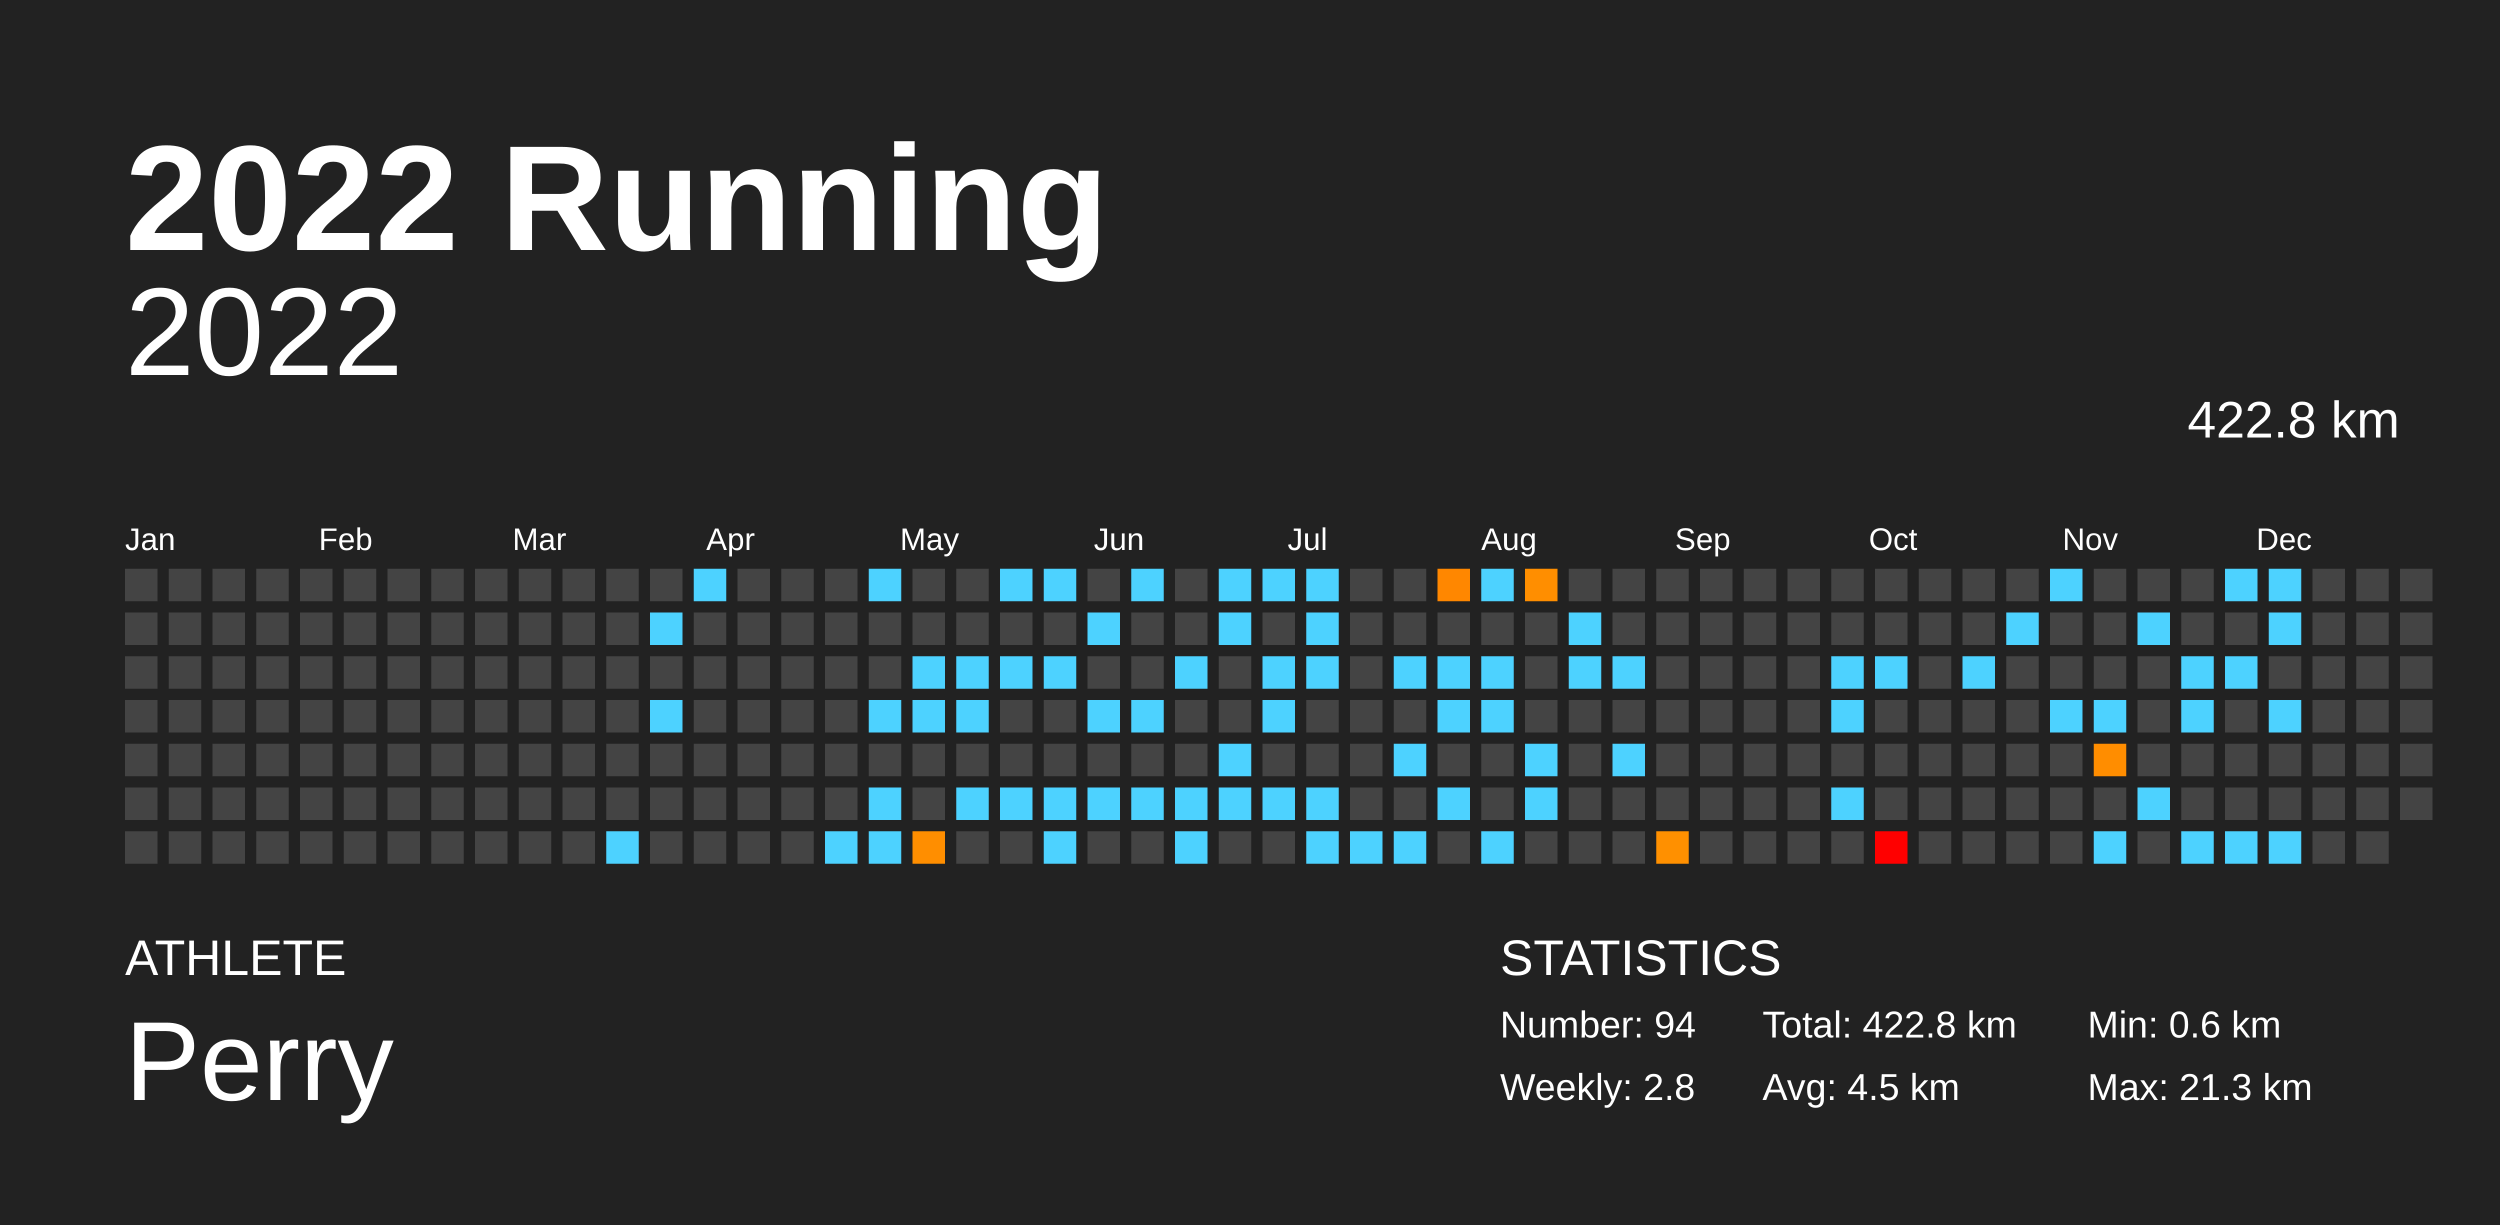
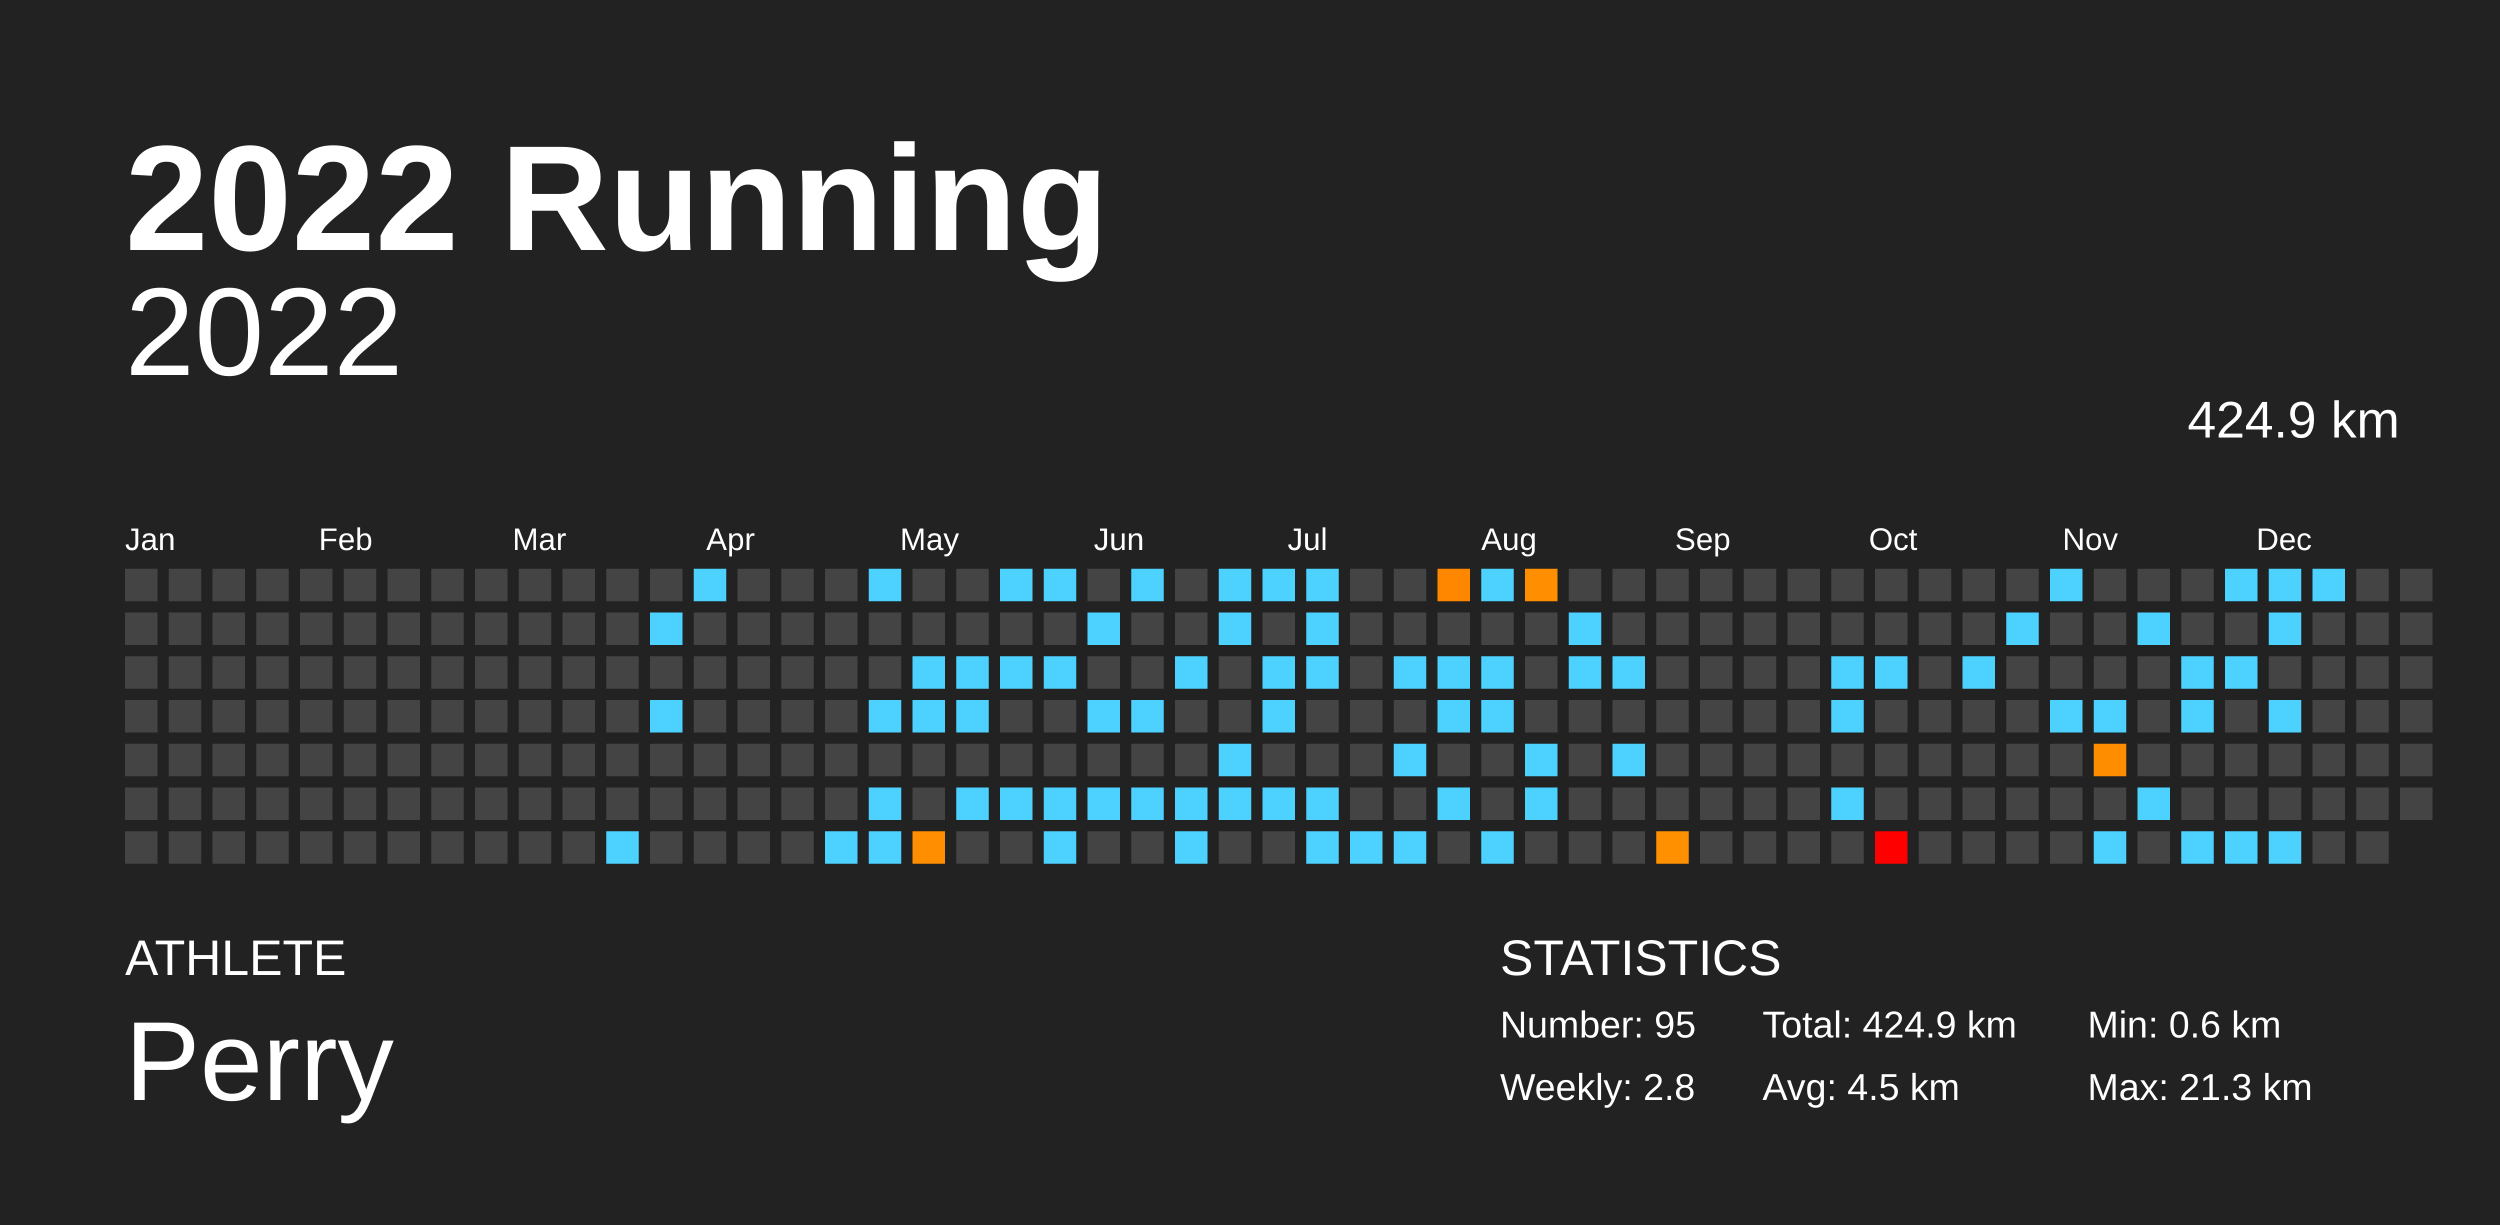
<svg xmlns="http://www.w3.org/2000/svg" baseProfile="full" height="98mm" version="1.1" viewBox="0,0,200,98" width="200mm">
  <defs />
  <rect fill="#222222" height="98" width="200" x="0" y="0" />
  <text fill="#FFFFFF" style="font-size:12px; font-family:Arial; font-weight:bold;" x="10" y="20">2022 Running</text>
  <text fill="#FFFFFF" style="font-size:4px; font-family:Arial" x="10" y="78">ATHLETE</text>
  <text fill="#FFFFFF" style="font-size:9px; font-family:Arial" x="10" y="88">Perry</text>
  <text fill="#FFFFFF" style="font-size:4px; font-family:Arial" x="120" y="78">STATISTICS</text>
-   <text fill="#FFFFFF" style="font-size:3px; font-family:Arial" x="120" y="83">Number: 94</text>
+   <text fill="#FFFFFF" style="font-size:3px; font-family:Arial" x="120" y="83">Number: 95</text>
  <text fill="#FFFFFF" style="font-size:3px; font-family:Arial" x="120" y="88">Weekly: 2.8</text>
-   <text fill="#FFFFFF" style="font-size:3px; font-family:Arial" x="141" y="83">Total: 422.8 km</text>
+   <text fill="#FFFFFF" style="font-size:3px; font-family:Arial" x="141" y="83">Total: 424.9 km</text>
  <text fill="#FFFFFF" style="font-size:3px; font-family:Arial" x="141" y="88">Avg: 4.5 km</text>
  <text fill="#FFFFFF" style="font-size:3px; font-family:Arial" x="167" y="83">Min: 0.6 km</text>
  <text fill="#FFFFFF" style="font-size:3px; font-family:Arial" x="167" y="88">Max: 21.3 km</text>
  <text alignment-baseline="hanging" fill="#FFFFFF" style="font-size:10.0px; font-family:Arial;" x="10" y="30">2022</text>
-   <text alignment-baseline="hanging" fill="#FFFFFF" style="font-size:4.125px; font-family:Arial;" x="175" y="35">422.8 km</text>
+   <text alignment-baseline="hanging" fill="#FFFFFF" style="font-size:4.125px; font-family:Arial;" x="175" y="35">424.9 km</text>
  <text fill="#FFFFFF" style="font-size:2.5px; font-family:Arial" x="10.0" y="44">Jan</text>
  <text fill="#FFFFFF" style="font-size:2.5px; font-family:Arial" x="25.5" y="44">Feb</text>
  <text fill="#FFFFFF" style="font-size:2.5px; font-family:Arial" x="41.0" y="44">Mar</text>
  <text fill="#FFFFFF" style="font-size:2.5px; font-family:Arial" x="56.5" y="44">Apr</text>
  <text fill="#FFFFFF" style="font-size:2.5px; font-family:Arial" x="72.0" y="44">May</text>
  <text fill="#FFFFFF" style="font-size:2.5px; font-family:Arial" x="87.5" y="44">Jun</text>
  <text fill="#FFFFFF" style="font-size:2.5px; font-family:Arial" x="103.0" y="44">Jul</text>
  <text fill="#FFFFFF" style="font-size:2.5px; font-family:Arial" x="118.5" y="44">Aug</text>
  <text fill="#FFFFFF" style="font-size:2.5px; font-family:Arial" x="134.0" y="44">Sep</text>
  <text fill="#FFFFFF" style="font-size:2.5px; font-family:Arial" x="149.5" y="44">Oct</text>
  <text fill="#FFFFFF" style="font-size:2.5px; font-family:Arial" x="165.0" y="44">Nov</text>
  <text fill="#FFFFFF" style="font-size:2.5px; font-family:Arial" x="180.5" y="44">Dec</text>
  <rect fill="#444444" height="2.6" width="2.6" x="10.0" y="45.5" />
  <rect fill="#444444" height="2.6" width="2.6" x="10.0" y="49.0" />
  <rect fill="#444444" height="2.6" width="2.6" x="10.0" y="52.5" />
  <rect fill="#444444" height="2.6" width="2.6" x="10.0" y="56.0" />
  <rect fill="#444444" height="2.6" width="2.6" x="10.0" y="59.5" />
  <rect fill="#444444" height="2.6" width="2.6" x="10.0" y="63.0" />
  <rect fill="#444444" height="2.6" width="2.6" x="10.0" y="66.5" />
  <rect fill="#444444" height="2.6" width="2.6" x="13.5" y="45.5" />
  <rect fill="#444444" height="2.6" width="2.6" x="13.5" y="49.0" />
  <rect fill="#444444" height="2.6" width="2.6" x="13.5" y="52.5" />
  <rect fill="#444444" height="2.6" width="2.6" x="13.5" y="56.0" />
  <rect fill="#444444" height="2.6" width="2.6" x="13.5" y="59.5" />
  <rect fill="#444444" height="2.6" width="2.6" x="13.5" y="63.0" />
  <rect fill="#444444" height="2.6" width="2.6" x="13.5" y="66.5" />
  <rect fill="#444444" height="2.6" width="2.6" x="17.0" y="45.5" />
  <rect fill="#444444" height="2.6" width="2.6" x="17.0" y="49.0" />
  <rect fill="#444444" height="2.6" width="2.6" x="17.0" y="52.5" />
  <rect fill="#444444" height="2.6" width="2.6" x="17.0" y="56.0" />
  <rect fill="#444444" height="2.6" width="2.6" x="17.0" y="59.5" />
  <rect fill="#444444" height="2.6" width="2.6" x="17.0" y="63.0" />
  <rect fill="#444444" height="2.6" width="2.6" x="17.0" y="66.5" />
  <rect fill="#444444" height="2.6" width="2.6" x="20.5" y="45.5" />
  <rect fill="#444444" height="2.6" width="2.6" x="20.5" y="49.0" />
  <rect fill="#444444" height="2.6" width="2.6" x="20.5" y="52.5" />
  <rect fill="#444444" height="2.6" width="2.6" x="20.5" y="56.0" />
  <rect fill="#444444" height="2.6" width="2.6" x="20.5" y="59.5" />
  <rect fill="#444444" height="2.6" width="2.6" x="20.5" y="63.0" />
  <rect fill="#444444" height="2.6" width="2.6" x="20.5" y="66.5" />
  <rect fill="#444444" height="2.6" width="2.6" x="24.0" y="45.5" />
  <rect fill="#444444" height="2.6" width="2.6" x="24.0" y="49.0" />
  <rect fill="#444444" height="2.6" width="2.6" x="24.0" y="52.5" />
  <rect fill="#444444" height="2.6" width="2.6" x="24.0" y="56.0" />
  <rect fill="#444444" height="2.6" width="2.6" x="24.0" y="59.5" />
  <rect fill="#444444" height="2.6" width="2.6" x="24.0" y="63.0" />
  <rect fill="#444444" height="2.6" width="2.6" x="24.0" y="66.5" />
  <rect fill="#444444" height="2.6" width="2.6" x="27.5" y="45.5" />
  <rect fill="#444444" height="2.6" width="2.6" x="27.5" y="49.0" />
  <rect fill="#444444" height="2.6" width="2.6" x="27.5" y="52.5" />
  <rect fill="#444444" height="2.6" width="2.6" x="27.5" y="56.0" />
  <rect fill="#444444" height="2.6" width="2.6" x="27.5" y="59.5" />
  <rect fill="#444444" height="2.6" width="2.6" x="27.5" y="63.0" />
  <rect fill="#444444" height="2.6" width="2.6" x="27.5" y="66.5" />
  <rect fill="#444444" height="2.6" width="2.6" x="31.0" y="45.5" />
  <rect fill="#444444" height="2.6" width="2.6" x="31.0" y="49.0" />
  <rect fill="#444444" height="2.6" width="2.6" x="31.0" y="52.5" />
  <rect fill="#444444" height="2.6" width="2.6" x="31.0" y="56.0" />
  <rect fill="#444444" height="2.6" width="2.6" x="31.0" y="59.5" />
  <rect fill="#444444" height="2.6" width="2.6" x="31.0" y="63.0" />
  <rect fill="#444444" height="2.6" width="2.6" x="31.0" y="66.5" />
  <rect fill="#444444" height="2.6" width="2.6" x="34.5" y="45.5" />
  <rect fill="#444444" height="2.6" width="2.6" x="34.5" y="49.0" />
  <rect fill="#444444" height="2.6" width="2.6" x="34.5" y="52.5" />
  <rect fill="#444444" height="2.6" width="2.6" x="34.5" y="56.0" />
  <rect fill="#444444" height="2.6" width="2.6" x="34.5" y="59.5" />
  <rect fill="#444444" height="2.6" width="2.6" x="34.5" y="63.0" />
  <rect fill="#444444" height="2.6" width="2.6" x="34.5" y="66.5" />
  <rect fill="#444444" height="2.6" width="2.6" x="38.0" y="45.5" />
  <rect fill="#444444" height="2.6" width="2.6" x="38.0" y="49.0" />
  <rect fill="#444444" height="2.6" width="2.6" x="38.0" y="52.5" />
  <rect fill="#444444" height="2.6" width="2.6" x="38.0" y="56.0" />
  <rect fill="#444444" height="2.6" width="2.6" x="38.0" y="59.5" />
  <rect fill="#444444" height="2.6" width="2.6" x="38.0" y="63.0" />
  <rect fill="#444444" height="2.6" width="2.6" x="38.0" y="66.5" />
  <rect fill="#444444" height="2.6" width="2.6" x="41.5" y="45.5" />
  <rect fill="#444444" height="2.6" width="2.6" x="41.5" y="49.0" />
  <rect fill="#444444" height="2.6" width="2.6" x="41.5" y="52.5" />
  <rect fill="#444444" height="2.6" width="2.6" x="41.5" y="56.0" />
  <rect fill="#444444" height="2.6" width="2.6" x="41.5" y="59.5" />
  <rect fill="#444444" height="2.6" width="2.6" x="41.5" y="63.0" />
  <rect fill="#444444" height="2.6" width="2.6" x="41.5" y="66.5" />
  <rect fill="#444444" height="2.6" width="2.6" x="45.0" y="45.5" />
  <rect fill="#444444" height="2.6" width="2.6" x="45.0" y="49.0" />
  <rect fill="#444444" height="2.6" width="2.6" x="45.0" y="52.5" />
  <rect fill="#444444" height="2.6" width="2.6" x="45.0" y="56.0" />
  <rect fill="#444444" height="2.6" width="2.6" x="45.0" y="59.5" />
  <rect fill="#444444" height="2.6" width="2.6" x="45.0" y="63.0" />
  <rect fill="#444444" height="2.6" width="2.6" x="45.0" y="66.5" />
  <rect fill="#444444" height="2.6" width="2.6" x="48.5" y="45.5" />
  <rect fill="#444444" height="2.6" width="2.6" x="48.5" y="49.0" />
  <rect fill="#444444" height="2.6" width="2.6" x="48.5" y="52.5" />
  <rect fill="#444444" height="2.6" width="2.6" x="48.5" y="56.0" />
  <rect fill="#444444" height="2.6" width="2.6" x="48.5" y="59.5" />
  <rect fill="#444444" height="2.6" width="2.6" x="48.5" y="63.0" />
  <rect fill="#4dd2ff" height="2.6" width="2.6" x="48.5" y="66.5" />
  <rect fill="#444444" height="2.6" width="2.6" x="52.0" y="45.5" />
  <rect fill="#4dd2ff" height="2.6" width="2.6" x="52.0" y="49.0" />
  <rect fill="#444444" height="2.6" width="2.6" x="52.0" y="52.5" />
  <rect fill="#4dd2ff" height="2.6" width="2.6" x="52.0" y="56.0" />
  <rect fill="#444444" height="2.6" width="2.6" x="52.0" y="59.5" />
  <rect fill="#444444" height="2.6" width="2.6" x="52.0" y="63.0" />
  <rect fill="#444444" height="2.6" width="2.6" x="52.0" y="66.5" />
  <rect fill="#4dd2ff" height="2.6" width="2.6" x="55.5" y="45.5" />
  <rect fill="#444444" height="2.6" width="2.6" x="55.5" y="49.0" />
  <rect fill="#444444" height="2.6" width="2.6" x="55.5" y="52.5" />
  <rect fill="#444444" height="2.6" width="2.6" x="55.5" y="56.0" />
  <rect fill="#444444" height="2.6" width="2.6" x="55.5" y="59.5" />
  <rect fill="#444444" height="2.6" width="2.6" x="55.5" y="63.0" />
  <rect fill="#444444" height="2.6" width="2.6" x="55.5" y="66.5" />
  <rect fill="#444444" height="2.6" width="2.6" x="59.0" y="45.5" />
  <rect fill="#444444" height="2.6" width="2.6" x="59.0" y="49.0" />
  <rect fill="#444444" height="2.6" width="2.6" x="59.0" y="52.5" />
  <rect fill="#444444" height="2.6" width="2.6" x="59.0" y="56.0" />
  <rect fill="#444444" height="2.6" width="2.6" x="59.0" y="59.5" />
  <rect fill="#444444" height="2.6" width="2.6" x="59.0" y="63.0" />
  <rect fill="#444444" height="2.6" width="2.6" x="59.0" y="66.5" />
  <rect fill="#444444" height="2.6" width="2.6" x="62.5" y="45.5" />
  <rect fill="#444444" height="2.6" width="2.6" x="62.5" y="49.0" />
  <rect fill="#444444" height="2.6" width="2.6" x="62.5" y="52.5" />
  <rect fill="#444444" height="2.6" width="2.6" x="62.5" y="56.0" />
  <rect fill="#444444" height="2.6" width="2.6" x="62.5" y="59.5" />
  <rect fill="#444444" height="2.6" width="2.6" x="62.5" y="63.0" />
  <rect fill="#444444" height="2.6" width="2.6" x="62.5" y="66.5" />
  <rect fill="#444444" height="2.6" width="2.6" x="66.0" y="45.5" />
  <rect fill="#444444" height="2.6" width="2.6" x="66.0" y="49.0" />
  <rect fill="#444444" height="2.6" width="2.6" x="66.0" y="52.5" />
  <rect fill="#444444" height="2.6" width="2.6" x="66.0" y="56.0" />
  <rect fill="#444444" height="2.6" width="2.6" x="66.0" y="59.5" />
  <rect fill="#444444" height="2.6" width="2.6" x="66.0" y="63.0" />
  <rect fill="#4dd2ff" height="2.6" width="2.6" x="66.0" y="66.5" />
  <rect fill="#4dd2ff" height="2.6" width="2.6" x="69.5" y="45.5" />
  <rect fill="#444444" height="2.6" width="2.6" x="69.5" y="49.0" />
  <rect fill="#444444" height="2.6" width="2.6" x="69.5" y="52.5" />
  <rect fill="#4dd2ff" height="2.6" width="2.6" x="69.5" y="56.0" />
  <rect fill="#444444" height="2.6" width="2.6" x="69.5" y="59.5" />
  <rect fill="#4dd2ff" height="2.6" width="2.6" x="69.5" y="63.0" />
  <rect fill="#4dd2ff" height="2.6" width="2.6" x="69.5" y="66.5" />
  <rect fill="#444444" height="2.6" width="2.6" x="73.0" y="45.5" />
  <rect fill="#444444" height="2.6" width="2.6" x="73.0" y="49.0" />
  <rect fill="#4dd2ff" height="2.6" width="2.6" x="73.0" y="52.5" />
  <rect fill="#4dd2ff" height="2.6" width="2.6" x="73.0" y="56.0" />
  <rect fill="#444444" height="2.6" width="2.6" x="73.0" y="59.5" />
  <rect fill="#444444" height="2.6" width="2.6" x="73.0" y="63.0" />
  <rect fill="#ff8e00" height="2.6" width="2.6" x="73.0" y="66.5" />
  <rect fill="#444444" height="2.6" width="2.6" x="76.5" y="45.5" />
  <rect fill="#444444" height="2.6" width="2.6" x="76.5" y="49.0" />
  <rect fill="#4dd2ff" height="2.6" width="2.6" x="76.5" y="52.5" />
  <rect fill="#4dd2ff" height="2.6" width="2.6" x="76.5" y="56.0" />
  <rect fill="#444444" height="2.6" width="2.6" x="76.5" y="59.5" />
  <rect fill="#4dd2ff" height="2.6" width="2.6" x="76.5" y="63.0" />
  <rect fill="#444444" height="2.6" width="2.6" x="76.5" y="66.5" />
  <rect fill="#4dd2ff" height="2.6" width="2.6" x="80.0" y="45.5" />
  <rect fill="#444444" height="2.6" width="2.6" x="80.0" y="49.0" />
  <rect fill="#4dd2ff" height="2.6" width="2.6" x="80.0" y="52.5" />
  <rect fill="#444444" height="2.6" width="2.6" x="80.0" y="56.0" />
  <rect fill="#444444" height="2.6" width="2.6" x="80.0" y="59.5" />
  <rect fill="#4dd2ff" height="2.6" width="2.6" x="80.0" y="63.0" />
  <rect fill="#444444" height="2.6" width="2.6" x="80.0" y="66.5" />
  <rect fill="#4dd2ff" height="2.6" width="2.6" x="83.5" y="45.5" />
  <rect fill="#444444" height="2.6" width="2.6" x="83.5" y="49.0" />
  <rect fill="#4dd2ff" height="2.6" width="2.6" x="83.5" y="52.5" />
  <rect fill="#444444" height="2.6" width="2.6" x="83.5" y="56.0" />
  <rect fill="#444444" height="2.6" width="2.6" x="83.5" y="59.5" />
  <rect fill="#4dd2ff" height="2.6" width="2.6" x="83.5" y="63.0" />
  <rect fill="#4dd2ff" height="2.6" width="2.6" x="83.5" y="66.5" />
  <rect fill="#444444" height="2.6" width="2.6" x="87.0" y="45.5" />
  <rect fill="#4dd2ff" height="2.6" width="2.6" x="87.0" y="49.0" />
  <rect fill="#444444" height="2.6" width="2.6" x="87.0" y="52.5" />
  <rect fill="#4dd2ff" height="2.6" width="2.6" x="87.0" y="56.0" />
  <rect fill="#444444" height="2.6" width="2.6" x="87.0" y="59.5" />
  <rect fill="#4dd2ff" height="2.6" width="2.6" x="87.0" y="63.0" />
  <rect fill="#444444" height="2.6" width="2.6" x="87.0" y="66.5" />
  <rect fill="#4dd2ff" height="2.6" width="2.6" x="90.5" y="45.5" />
  <rect fill="#444444" height="2.6" width="2.6" x="90.5" y="49.0" />
  <rect fill="#444444" height="2.6" width="2.6" x="90.5" y="52.5" />
  <rect fill="#4dd2ff" height="2.6" width="2.6" x="90.5" y="56.0" />
  <rect fill="#444444" height="2.6" width="2.6" x="90.5" y="59.5" />
  <rect fill="#4dd2ff" height="2.6" width="2.6" x="90.5" y="63.0" />
  <rect fill="#444444" height="2.6" width="2.6" x="90.5" y="66.5" />
  <rect fill="#444444" height="2.6" width="2.6" x="94.0" y="45.5" />
  <rect fill="#444444" height="2.6" width="2.6" x="94.0" y="49.0" />
  <rect fill="#4dd2ff" height="2.6" width="2.6" x="94.0" y="52.5" />
  <rect fill="#444444" height="2.6" width="2.6" x="94.0" y="56.0" />
  <rect fill="#444444" height="2.6" width="2.6" x="94.0" y="59.5" />
  <rect fill="#4dd2ff" height="2.6" width="2.6" x="94.0" y="63.0" />
  <rect fill="#4dd2ff" height="2.6" width="2.6" x="94.0" y="66.5" />
  <rect fill="#4dd2ff" height="2.6" width="2.6" x="97.5" y="45.5" />
  <rect fill="#4dd2ff" height="2.6" width="2.6" x="97.5" y="49.0" />
  <rect fill="#444444" height="2.6" width="2.6" x="97.5" y="52.5" />
  <rect fill="#444444" height="2.6" width="2.6" x="97.5" y="56.0" />
  <rect fill="#4dd2ff" height="2.6" width="2.6" x="97.5" y="59.5" />
  <rect fill="#4dd2ff" height="2.6" width="2.6" x="97.5" y="63.0" />
  <rect fill="#444444" height="2.6" width="2.6" x="97.5" y="66.5" />
  <rect fill="#4dd2ff" height="2.6" width="2.6" x="101.0" y="45.5" />
  <rect fill="#444444" height="2.6" width="2.6" x="101.0" y="49.0" />
  <rect fill="#4dd2ff" height="2.6" width="2.6" x="101.0" y="52.5" />
  <rect fill="#4dd2ff" height="2.6" width="2.6" x="101.0" y="56.0" />
  <rect fill="#444444" height="2.6" width="2.6" x="101.0" y="59.5" />
  <rect fill="#4dd2ff" height="2.6" width="2.6" x="101.0" y="63.0" />
  <rect fill="#444444" height="2.6" width="2.6" x="101.0" y="66.5" />
  <rect fill="#4dd2ff" height="2.6" width="2.6" x="104.5" y="45.5" />
  <rect fill="#4dd2ff" height="2.6" width="2.6" x="104.5" y="49.0" />
  <rect fill="#4dd2ff" height="2.6" width="2.6" x="104.5" y="52.5" />
  <rect fill="#444444" height="2.6" width="2.6" x="104.5" y="56.0" />
  <rect fill="#444444" height="2.6" width="2.6" x="104.5" y="59.5" />
  <rect fill="#4dd2ff" height="2.6" width="2.6" x="104.5" y="63.0" />
  <rect fill="#4dd2ff" height="2.6" width="2.6" x="104.5" y="66.5" />
  <rect fill="#444444" height="2.6" width="2.6" x="108.0" y="45.5" />
  <rect fill="#444444" height="2.6" width="2.6" x="108.0" y="49.0" />
  <rect fill="#444444" height="2.6" width="2.6" x="108.0" y="52.5" />
  <rect fill="#444444" height="2.6" width="2.6" x="108.0" y="56.0" />
  <rect fill="#444444" height="2.6" width="2.6" x="108.0" y="59.5" />
  <rect fill="#444444" height="2.6" width="2.6" x="108.0" y="63.0" />
  <rect fill="#4dd2ff" height="2.6" width="2.6" x="108.0" y="66.5" />
  <rect fill="#444444" height="2.6" width="2.6" x="111.5" y="45.5" />
  <rect fill="#444444" height="2.6" width="2.6" x="111.5" y="49.0" />
  <rect fill="#4dd2ff" height="2.6" width="2.6" x="111.5" y="52.5" />
  <rect fill="#444444" height="2.6" width="2.6" x="111.5" y="56.0" />
  <rect fill="#4dd2ff" height="2.6" width="2.6" x="111.5" y="59.5" />
  <rect fill="#444444" height="2.6" width="2.6" x="111.5" y="63.0" />
  <rect fill="#4dd2ff" height="2.6" width="2.6" x="111.5" y="66.5" />
  <rect fill="#ff8700" height="2.6" width="2.6" x="115.0" y="45.5" />
  <rect fill="#444444" height="2.6" width="2.6" x="115.0" y="49.0" />
  <rect fill="#4dd2ff" height="2.6" width="2.6" x="115.0" y="52.5" />
  <rect fill="#4dd2ff" height="2.6" width="2.6" x="115.0" y="56.0" />
  <rect fill="#444444" height="2.6" width="2.6" x="115.0" y="59.5" />
  <rect fill="#4dd2ff" height="2.6" width="2.6" x="115.0" y="63.0" />
  <rect fill="#444444" height="2.6" width="2.6" x="115.0" y="66.5" />
  <rect fill="#4dd2ff" height="2.6" width="2.6" x="118.5" y="45.5" />
  <rect fill="#444444" height="2.6" width="2.6" x="118.5" y="49.0" />
  <rect fill="#4dd2ff" height="2.6" width="2.6" x="118.5" y="52.5" />
  <rect fill="#4dd2ff" height="2.6" width="2.6" x="118.5" y="56.0" />
  <rect fill="#444444" height="2.6" width="2.6" x="118.5" y="59.5" />
  <rect fill="#444444" height="2.6" width="2.6" x="118.5" y="63.0" />
  <rect fill="#4dd2ff" height="2.6" width="2.6" x="118.5" y="66.5" />
  <rect fill="#ff8e00" height="2.6" width="2.6" x="122.0" y="45.5" />
  <rect fill="#444444" height="2.6" width="2.6" x="122.0" y="49.0" />
  <rect fill="#444444" height="2.6" width="2.6" x="122.0" y="52.5" />
  <rect fill="#444444" height="2.6" width="2.6" x="122.0" y="56.0" />
  <rect fill="#4dd2ff" height="2.6" width="2.6" x="122.0" y="59.5" />
  <rect fill="#4dd2ff" height="2.6" width="2.6" x="122.0" y="63.0" />
  <rect fill="#444444" height="2.6" width="2.6" x="122.0" y="66.5" />
  <rect fill="#444444" height="2.6" width="2.6" x="125.5" y="45.5" />
  <rect fill="#4dd2ff" height="2.6" width="2.6" x="125.5" y="49.0" />
  <rect fill="#4dd2ff" height="2.6" width="2.6" x="125.5" y="52.5" />
  <rect fill="#444444" height="2.6" width="2.6" x="125.5" y="56.0" />
  <rect fill="#444444" height="2.6" width="2.6" x="125.5" y="59.5" />
  <rect fill="#444444" height="2.6" width="2.6" x="125.5" y="63.0" />
  <rect fill="#444444" height="2.6" width="2.6" x="125.5" y="66.5" />
  <rect fill="#444444" height="2.6" width="2.6" x="129.0" y="45.5" />
  <rect fill="#444444" height="2.6" width="2.6" x="129.0" y="49.0" />
  <rect fill="#4dd2ff" height="2.6" width="2.6" x="129.0" y="52.5" />
  <rect fill="#444444" height="2.6" width="2.6" x="129.0" y="56.0" />
  <rect fill="#4dd2ff" height="2.6" width="2.6" x="129.0" y="59.5" />
  <rect fill="#444444" height="2.6" width="2.6" x="129.0" y="63.0" />
  <rect fill="#444444" height="2.6" width="2.6" x="129.0" y="66.5" />
  <rect fill="#444444" height="2.6" width="2.6" x="132.5" y="45.5" />
  <rect fill="#444444" height="2.6" width="2.6" x="132.5" y="49.0" />
  <rect fill="#444444" height="2.6" width="2.6" x="132.5" y="52.5" />
  <rect fill="#444444" height="2.6" width="2.6" x="132.5" y="56.0" />
  <rect fill="#444444" height="2.6" width="2.6" x="132.5" y="59.5" />
  <rect fill="#444444" height="2.6" width="2.6" x="132.5" y="63.0" />
  <rect fill="#ff9000" height="2.6" width="2.6" x="132.5" y="66.5" />
  <rect fill="#444444" height="2.6" width="2.6" x="136.0" y="45.5" />
  <rect fill="#444444" height="2.6" width="2.6" x="136.0" y="49.0" />
  <rect fill="#444444" height="2.6" width="2.6" x="136.0" y="52.5" />
  <rect fill="#444444" height="2.6" width="2.6" x="136.0" y="56.0" />
  <rect fill="#444444" height="2.6" width="2.6" x="136.0" y="59.5" />
  <rect fill="#444444" height="2.6" width="2.6" x="136.0" y="63.0" />
  <rect fill="#444444" height="2.6" width="2.6" x="136.0" y="66.5" />
  <rect fill="#444444" height="2.6" width="2.6" x="139.5" y="45.5" />
  <rect fill="#444444" height="2.6" width="2.6" x="139.5" y="49.0" />
  <rect fill="#444444" height="2.6" width="2.6" x="139.5" y="52.5" />
  <rect fill="#444444" height="2.6" width="2.6" x="139.5" y="56.0" />
  <rect fill="#444444" height="2.6" width="2.6" x="139.5" y="59.5" />
  <rect fill="#444444" height="2.6" width="2.6" x="139.5" y="63.0" />
  <rect fill="#444444" height="2.6" width="2.6" x="139.5" y="66.5" />
  <rect fill="#444444" height="2.6" width="2.6" x="143.0" y="45.5" />
  <rect fill="#444444" height="2.6" width="2.6" x="143.0" y="49.0" />
  <rect fill="#444444" height="2.6" width="2.6" x="143.0" y="52.5" />
  <rect fill="#444444" height="2.6" width="2.6" x="143.0" y="56.0" />
  <rect fill="#444444" height="2.6" width="2.6" x="143.0" y="59.5" />
  <rect fill="#444444" height="2.6" width="2.6" x="143.0" y="63.0" />
  <rect fill="#444444" height="2.6" width="2.6" x="143.0" y="66.5" />
  <rect fill="#444444" height="2.6" width="2.6" x="146.5" y="45.5" />
  <rect fill="#444444" height="2.6" width="2.6" x="146.5" y="49.0" />
  <rect fill="#4dd2ff" height="2.6" width="2.6" x="146.5" y="52.5" />
  <rect fill="#4dd2ff" height="2.6" width="2.6" x="146.5" y="56.0" />
  <rect fill="#444444" height="2.6" width="2.6" x="146.5" y="59.5" />
  <rect fill="#4dd2ff" height="2.6" width="2.6" x="146.5" y="63.0" />
  <rect fill="#444444" height="2.6" width="2.6" x="146.5" y="66.5" />
  <rect fill="#444444" height="2.6" width="2.6" x="150.0" y="45.5" />
  <rect fill="#444444" height="2.6" width="2.6" x="150.0" y="49.0" />
  <rect fill="#4dd2ff" height="2.6" width="2.6" x="150.0" y="52.5" />
  <rect fill="#444444" height="2.6" width="2.6" x="150.0" y="56.0" />
  <rect fill="#444444" height="2.6" width="2.6" x="150.0" y="59.5" />
  <rect fill="#444444" height="2.6" width="2.6" x="150.0" y="63.0" />
  <rect fill="red" height="2.6" width="2.6" x="150.0" y="66.5" />
  <rect fill="#444444" height="2.6" width="2.6" x="153.5" y="45.5" />
  <rect fill="#444444" height="2.6" width="2.6" x="153.5" y="49.0" />
  <rect fill="#444444" height="2.6" width="2.6" x="153.5" y="52.5" />
  <rect fill="#444444" height="2.6" width="2.6" x="153.5" y="56.0" />
  <rect fill="#444444" height="2.6" width="2.6" x="153.5" y="59.5" />
  <rect fill="#444444" height="2.6" width="2.6" x="153.5" y="63.0" />
  <rect fill="#444444" height="2.6" width="2.6" x="153.5" y="66.5" />
  <rect fill="#444444" height="2.6" width="2.6" x="157.0" y="45.5" />
  <rect fill="#444444" height="2.6" width="2.6" x="157.0" y="49.0" />
  <rect fill="#4dd2ff" height="2.6" width="2.6" x="157.0" y="52.5" />
  <rect fill="#444444" height="2.6" width="2.6" x="157.0" y="56.0" />
  <rect fill="#444444" height="2.6" width="2.6" x="157.0" y="59.5" />
  <rect fill="#444444" height="2.6" width="2.6" x="157.0" y="63.0" />
  <rect fill="#444444" height="2.6" width="2.6" x="157.0" y="66.5" />
  <rect fill="#444444" height="2.6" width="2.6" x="160.5" y="45.5" />
  <rect fill="#4dd2ff" height="2.6" width="2.6" x="160.5" y="49.0" />
  <rect fill="#444444" height="2.6" width="2.6" x="160.5" y="52.5" />
  <rect fill="#444444" height="2.6" width="2.6" x="160.5" y="56.0" />
  <rect fill="#444444" height="2.6" width="2.6" x="160.5" y="59.5" />
  <rect fill="#444444" height="2.6" width="2.6" x="160.5" y="63.0" />
  <rect fill="#444444" height="2.6" width="2.6" x="160.5" y="66.5" />
  <rect fill="#4dd2ff" height="2.6" width="2.6" x="164.0" y="45.5" />
  <rect fill="#444444" height="2.6" width="2.6" x="164.0" y="49.0" />
  <rect fill="#444444" height="2.6" width="2.6" x="164.0" y="52.5" />
  <rect fill="#4dd2ff" height="2.6" width="2.6" x="164.0" y="56.0" />
  <rect fill="#444444" height="2.6" width="2.6" x="164.0" y="59.5" />
  <rect fill="#444444" height="2.6" width="2.6" x="164.0" y="63.0" />
  <rect fill="#444444" height="2.6" width="2.6" x="164.0" y="66.5" />
  <rect fill="#444444" height="2.6" width="2.6" x="167.5" y="45.5" />
  <rect fill="#444444" height="2.6" width="2.6" x="167.5" y="49.0" />
  <rect fill="#444444" height="2.6" width="2.6" x="167.5" y="52.5" />
  <rect fill="#4dd2ff" height="2.6" width="2.6" x="167.5" y="56.0" />
  <rect fill="#ff8d00" height="2.6" width="2.6" x="167.5" y="59.5" />
  <rect fill="#444444" height="2.6" width="2.6" x="167.5" y="63.0" />
  <rect fill="#4dd2ff" height="2.6" width="2.6" x="167.5" y="66.5" />
  <rect fill="#444444" height="2.6" width="2.6" x="171.0" y="45.5" />
  <rect fill="#4dd2ff" height="2.6" width="2.6" x="171.0" y="49.0" />
  <rect fill="#444444" height="2.6" width="2.6" x="171.0" y="52.5" />
  <rect fill="#444444" height="2.6" width="2.6" x="171.0" y="56.0" />
  <rect fill="#444444" height="2.6" width="2.6" x="171.0" y="59.5" />
  <rect fill="#4dd2ff" height="2.6" width="2.6" x="171.0" y="63.0" />
  <rect fill="#444444" height="2.6" width="2.6" x="171.0" y="66.5" />
  <rect fill="#444444" height="2.6" width="2.6" x="174.5" y="45.5" />
  <rect fill="#444444" height="2.6" width="2.6" x="174.5" y="49.0" />
  <rect fill="#4dd2ff" height="2.6" width="2.6" x="174.5" y="52.5" />
  <rect fill="#4dd2ff" height="2.6" width="2.6" x="174.5" y="56.0" />
  <rect fill="#444444" height="2.6" width="2.6" x="174.5" y="59.5" />
  <rect fill="#444444" height="2.6" width="2.6" x="174.5" y="63.0" />
  <rect fill="#4dd2ff" height="2.6" width="2.6" x="174.5" y="66.5" />
  <rect fill="#4dd2ff" height="2.6" width="2.6" x="178.0" y="45.5" />
  <rect fill="#444444" height="2.6" width="2.6" x="178.0" y="49.0" />
  <rect fill="#4dd2ff" height="2.6" width="2.6" x="178.0" y="52.5" />
  <rect fill="#444444" height="2.6" width="2.6" x="178.0" y="56.0" />
  <rect fill="#444444" height="2.6" width="2.6" x="178.0" y="59.5" />
  <rect fill="#444444" height="2.6" width="2.6" x="178.0" y="63.0" />
  <rect fill="#4dd2ff" height="2.6" width="2.6" x="178.0" y="66.5" />
  <rect fill="#4dd2ff" height="2.6" width="2.6" x="181.5" y="45.5" />
  <rect fill="#4dd2ff" height="2.6" width="2.6" x="181.5" y="49.0" />
  <rect fill="#444444" height="2.6" width="2.6" x="181.5" y="52.5" />
  <rect fill="#4dd2ff" height="2.6" width="2.6" x="181.5" y="56.0" />
  <rect fill="#444444" height="2.6" width="2.6" x="181.5" y="59.5" />
  <rect fill="#444444" height="2.6" width="2.6" x="181.5" y="63.0" />
  <rect fill="#4dd2ff" height="2.6" width="2.6" x="181.5" y="66.5" />
-   <rect fill="#444444" height="2.6" width="2.6" x="185.0" y="45.5" />
+   <rect fill="#4dd2ff" height="2.6" width="2.6" x="185.0" y="45.5" />
  <rect fill="#444444" height="2.6" width="2.6" x="185.0" y="49.0" />
  <rect fill="#444444" height="2.6" width="2.6" x="185.0" y="52.5" />
  <rect fill="#444444" height="2.6" width="2.6" x="185.0" y="56.0" />
  <rect fill="#444444" height="2.6" width="2.6" x="185.0" y="59.5" />
  <rect fill="#444444" height="2.6" width="2.6" x="185.0" y="63.0" />
  <rect fill="#444444" height="2.6" width="2.6" x="185.0" y="66.5" />
  <rect fill="#444444" height="2.6" width="2.6" x="188.5" y="45.5" />
  <rect fill="#444444" height="2.6" width="2.6" x="188.5" y="49.0" />
  <rect fill="#444444" height="2.6" width="2.6" x="188.5" y="52.5" />
  <rect fill="#444444" height="2.6" width="2.6" x="188.5" y="56.0" />
  <rect fill="#444444" height="2.6" width="2.6" x="188.5" y="59.5" />
  <rect fill="#444444" height="2.6" width="2.6" x="188.5" y="63.0" />
  <rect fill="#444444" height="2.6" width="2.6" x="188.5" y="66.5" />
  <rect fill="#444444" height="2.6" width="2.6" x="192.0" y="45.5" />
  <rect fill="#444444" height="2.6" width="2.6" x="192.0" y="49.0" />
  <rect fill="#444444" height="2.6" width="2.6" x="192.0" y="52.5" />
  <rect fill="#444444" height="2.6" width="2.6" x="192.0" y="56.0" />
  <rect fill="#444444" height="2.6" width="2.6" x="192.0" y="59.5" />
  <rect fill="#444444" height="2.6" width="2.6" x="192.0" y="63.0" />
</svg>
